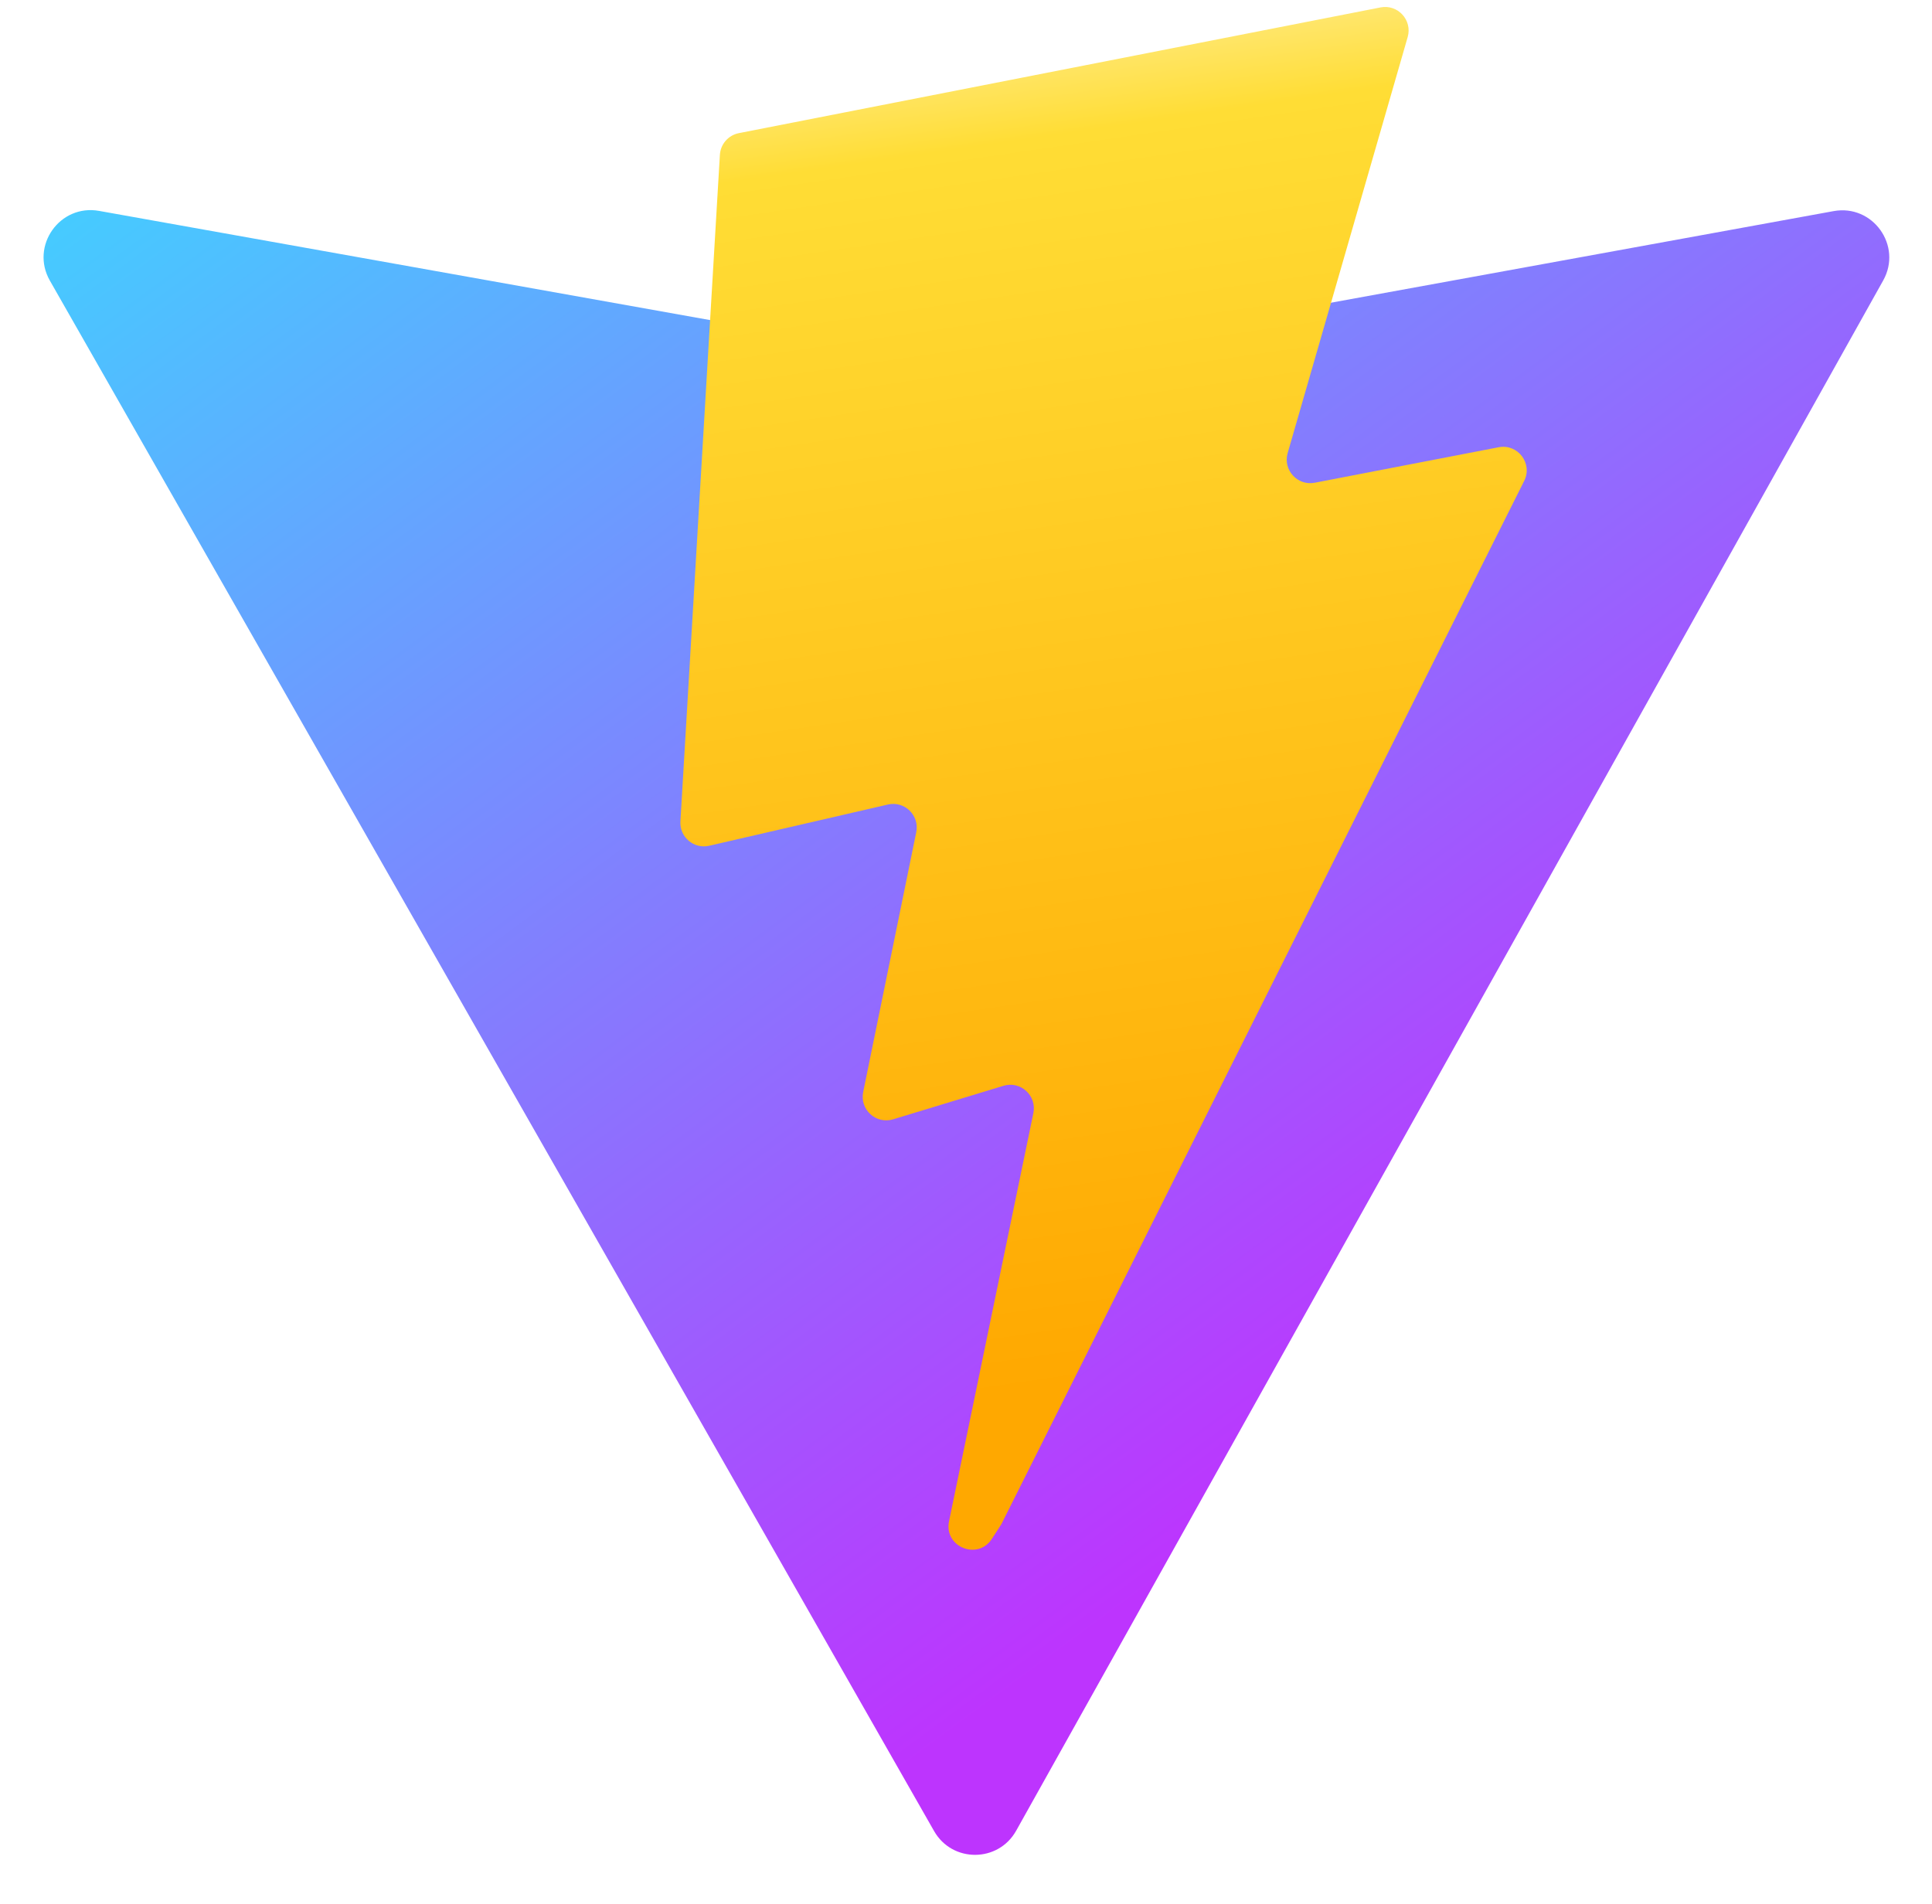
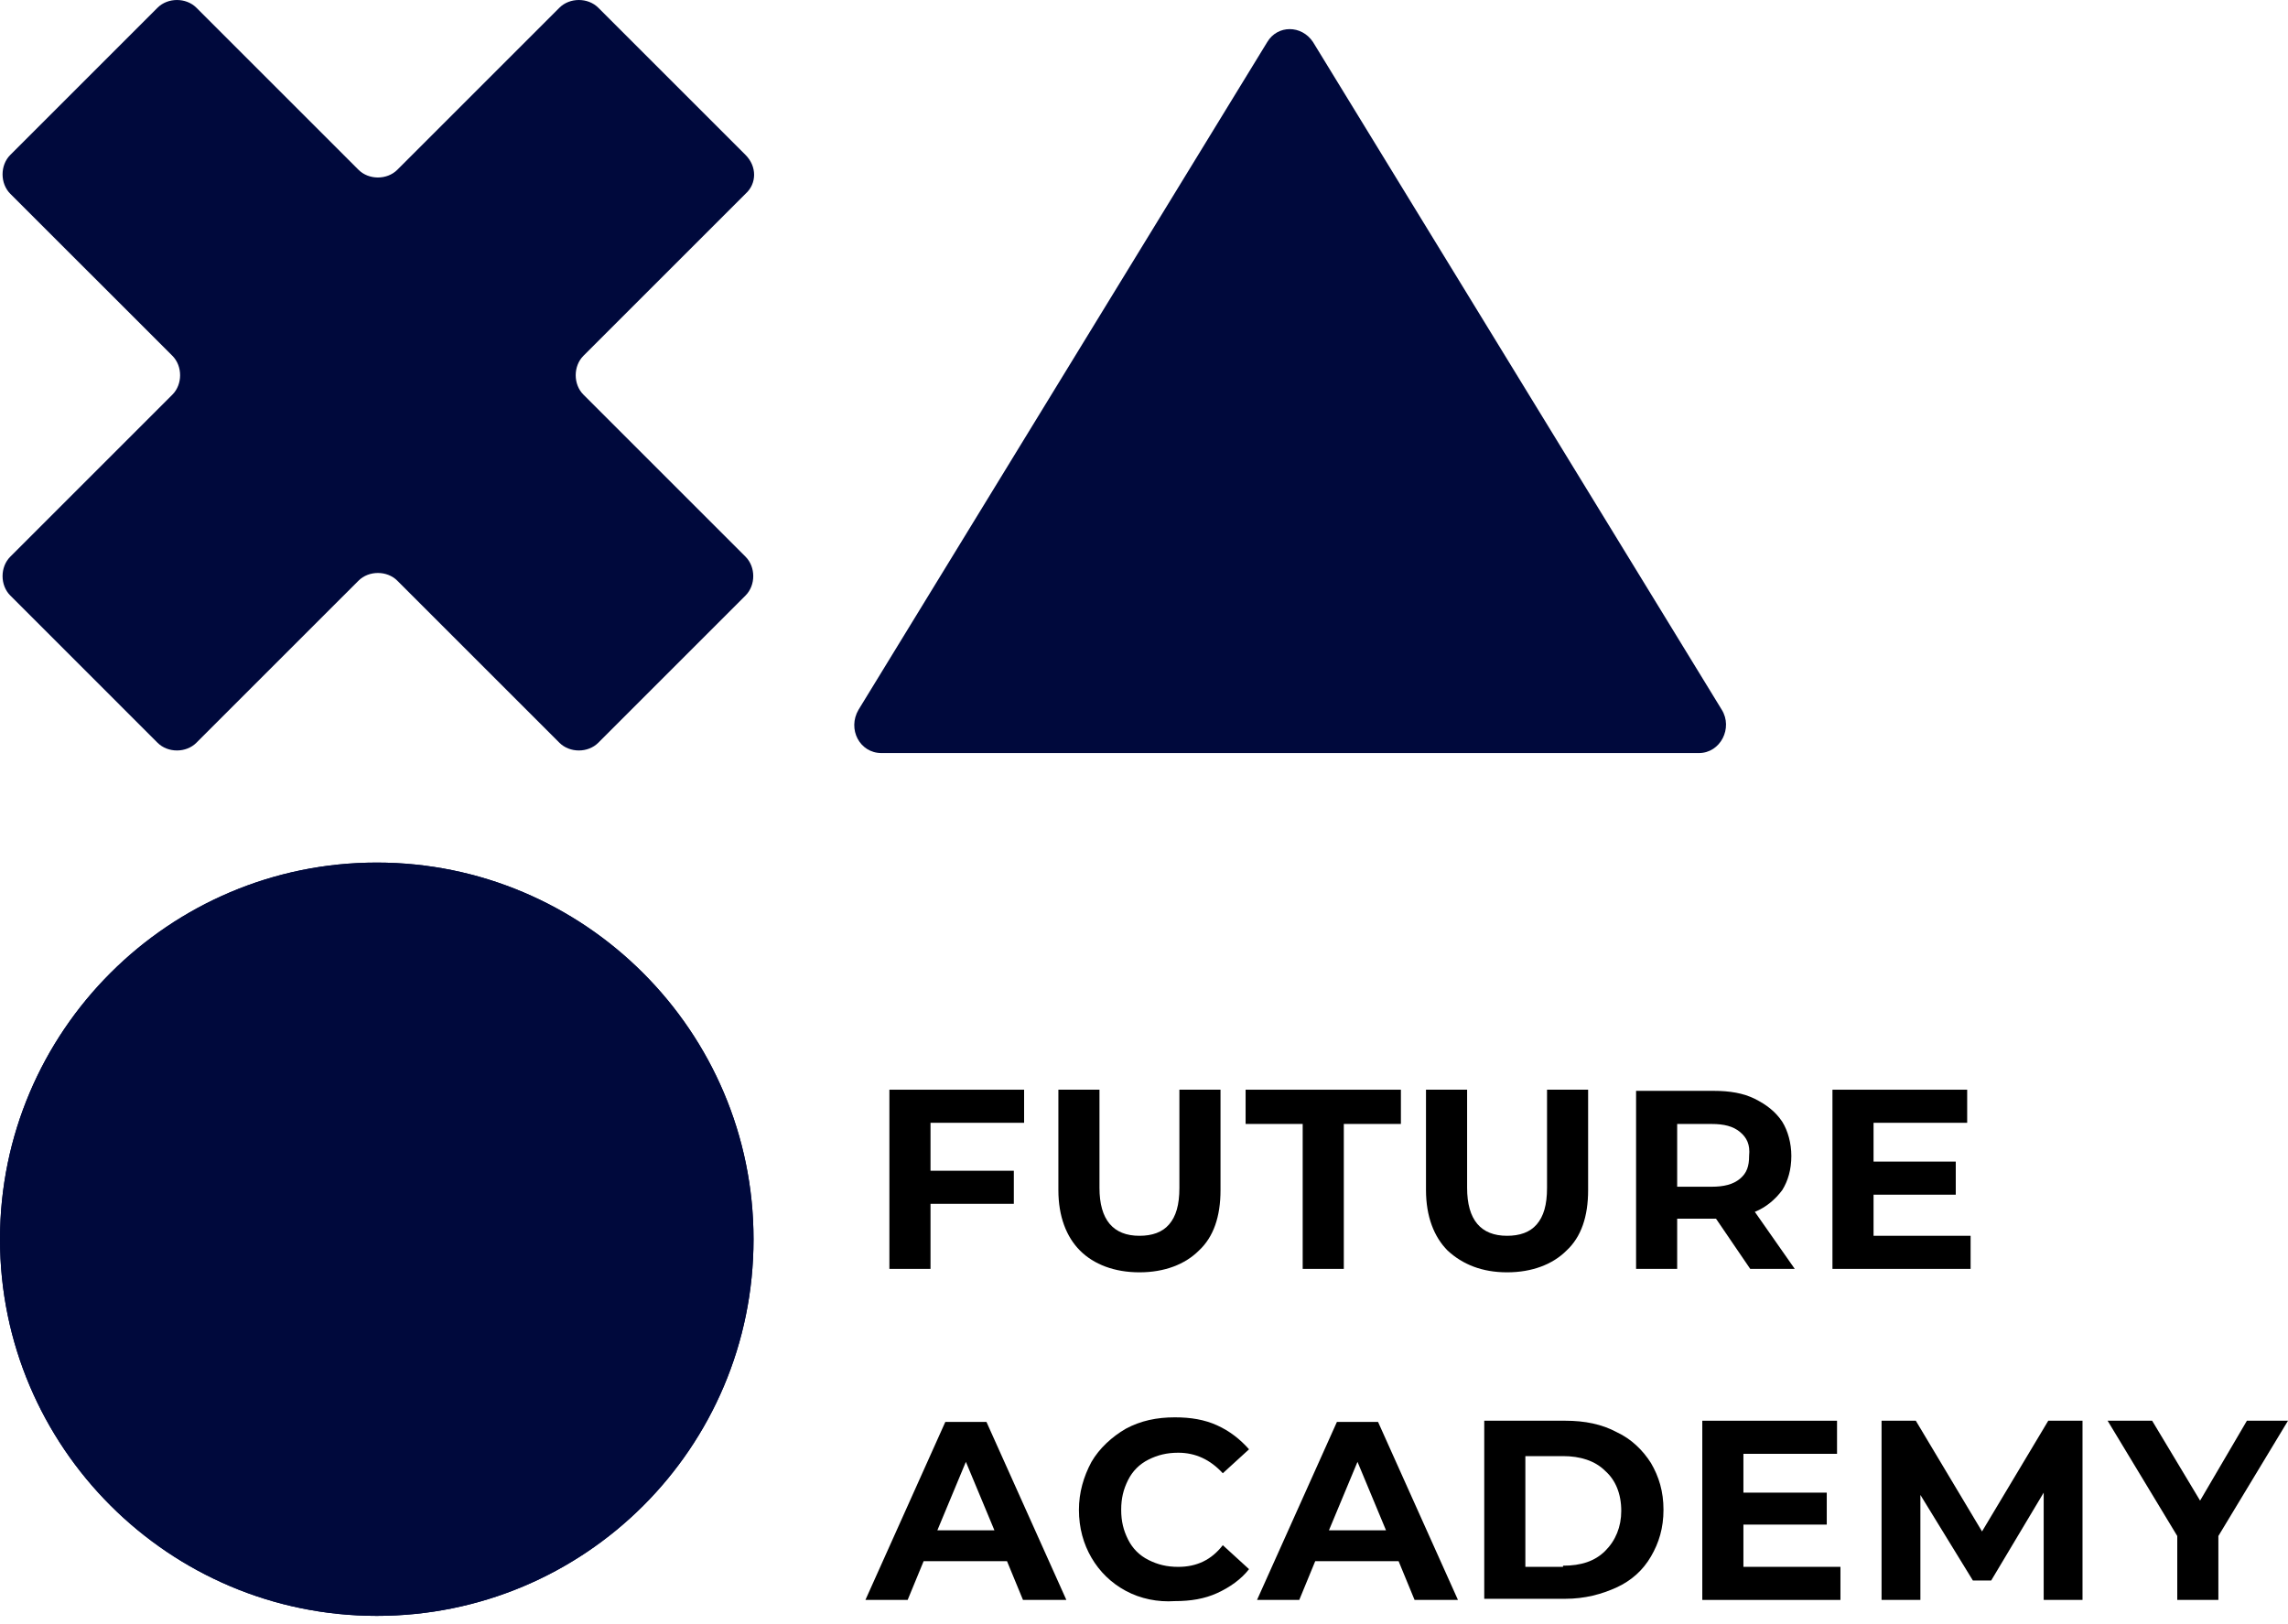
- <svg xmlns="http://www.w3.org/2000/svg" width="410" height="404" viewBox="0 0 410 404" fill="none">
-   <path d="M399.641 59.525L215.643 388.545C211.844 395.338 202.084 395.378 198.228 388.618L10.582 59.556C6.381 52.19 12.68 43.267 21.028 44.759L205.223 77.682C206.398 77.892 207.601 77.89 208.776 77.676L389.119 44.806C397.439 43.289 403.768 52.143 399.641 59.525Z" fill="url(#paint0_linear)" />
-   <path d="M292.965 1.574L156.801 28.255C154.563 28.694 152.906 30.59 152.771 32.866L144.395 174.33C144.198 177.662 147.258 180.248 150.51 179.498L188.42 170.749C191.967 169.931 195.172 173.055 194.443 176.622L183.18 231.775C182.422 235.487 185.907 238.661 189.532 237.56L212.947 230.446C216.577 229.344 220.065 232.527 219.297 236.242L201.398 322.875C200.278 328.294 207.486 331.249 210.492 326.603L212.5 323.5L323.454 102.072C325.312 98.365 322.108 94.137 318.036 94.923L279.014 102.454C275.347 103.161 272.227 99.746 273.262 96.158L298.731 7.867C299.767 4.273 296.636 0.855 292.965 1.574Z" fill="url(#paint1_linear)" />
-   <defs>
-     <linearGradient id="paint0_linear" x1="6" y1="33" x2="235" y2="344" gradientUnits="userSpaceOnUse">
-       <stop stop-color="#41D1FF" />
-       <stop offset="1" stop-color="#BD34FE" />
-     </linearGradient>
-     <linearGradient id="paint1_linear" x1="194.651" y1="8.818" x2="236.076" y2="292.989" gradientUnits="userSpaceOnUse">
-       <stop stop-color="#FFEA83" />
-       <stop offset="0.083" stop-color="#FFDD35" />
-       <stop offset="1" stop-color="#FFA800" />
-     </linearGradient>
-   </defs>
+ <svg xmlns="http://www.w3.org/2000/svg" width="100" height="71" viewBox="0 0 100 71" fill="none">
+   <path d="M16.467 70.645C7.385 70.645 0 63.26 0 54.178C0 45.096 7.385 37.711 16.467 37.711C25.549 37.711 32.934 45.096 32.934 54.178C32.934 63.31 25.549 70.645 16.467 70.645Z" fill="#00093C" />
+   <path d="M16.467 70.645C7.385 70.645 0 63.26 0 54.178C0 45.096 7.385 37.711 16.467 37.711C25.549 37.711 32.934 45.096 32.934 54.178C32.934 63.31 25.549 70.645 16.467 70.645Z" fill="#00093C" />
+   <path d="M55.389 1.835L37.525 31.026C37.026 31.875 37.575 32.923 38.523 32.923H56.387H74.252C75.2 32.923 75.749 31.825 75.25 31.026L57.385 1.835C56.886 1.086 55.838 1.086 55.389 1.835Z" fill="#00093C" />
+   <path d="M32.585 6.774L26.148 0.337C25.699 -0.112 24.9 -0.112 24.451 0.337L17.365 7.423C16.916 7.872 16.118 7.872 15.669 7.423L8.583 0.337C8.134 -0.112 7.335 -0.112 6.886 0.337L0.449 6.774C2.90022e-05 7.223 2.90022e-05 8.021 0.449 8.471L7.535 15.556C7.984 16.006 7.984 16.804 7.535 17.253L0.449 24.339C2.90022e-05 24.788 2.90022e-05 25.586 0.449 26.035L6.886 32.473C7.335 32.922 8.134 32.922 8.583 32.473L15.669 25.387C16.118 24.938 16.916 24.938 17.365 25.387L24.451 32.473C24.9 32.922 25.699 32.922 26.148 32.473L32.585 26.035C33.034 25.586 33.034 24.788 32.585 24.339L25.499 17.253C25.05 16.804 25.05 16.006 25.499 15.556L32.585 8.471C33.084 8.021 33.084 7.273 32.585 6.774Z" fill="#00093C" />
+   <path d="M40.669 49.088V51.184H44.311V52.631H40.669V55.475H38.872V47.641H44.76V49.088H40.669Z" fill="black" />
+   <path d="M47.206 54.677C46.607 54.078 46.258 53.18 46.258 52.032V47.641H48.054V51.932C48.054 53.329 48.653 54.028 49.801 54.028C50.35 54.028 50.799 53.878 51.098 53.529C51.398 53.18 51.547 52.681 51.547 51.932V47.641H53.344V52.032C53.344 53.18 53.044 54.078 52.396 54.677C51.797 55.275 50.898 55.625 49.801 55.625C48.703 55.625 47.805 55.275 47.206 54.677Z" fill="black" />
+   <path d="M56.936 49.138H54.441V47.641H61.228V49.138H58.733V55.475H56.936V49.138Z" fill="black" />
+   <path d="M63.273 54.677C62.675 54.078 62.325 53.18 62.325 52.032V47.641H64.122V51.932C64.122 53.329 64.72 54.028 65.868 54.028C66.417 54.028 66.866 53.878 67.165 53.529C67.465 53.18 67.615 52.681 67.615 51.932V47.641H69.411V52.032C69.411 53.18 69.112 54.078 68.463 54.677C67.864 55.275 66.966 55.625 65.868 55.625C64.77 55.625 63.922 55.275 63.273 54.677Z" fill="black" />
+   <path d="M76.497 55.476L75 53.28H74.9H73.303V55.476H71.507V47.691H74.9C75.599 47.691 76.198 47.791 76.697 48.041C77.195 48.29 77.595 48.59 77.894 49.039C78.144 49.438 78.293 49.987 78.293 50.536C78.293 51.135 78.144 51.633 77.894 52.033C77.595 52.432 77.195 52.781 76.697 52.981L78.443 55.476H76.497V55.476ZM76.048 49.488C75.748 49.238 75.349 49.139 74.8 49.139H73.303V51.883H74.8C75.349 51.883 75.748 51.783 76.048 51.534C76.347 51.284 76.447 50.985 76.447 50.536C76.497 50.037 76.347 49.737 76.048 49.488Z" fill="black" />
+   <path d="M86.128 54.028V55.475H80.09V47.641H85.978V49.088H81.886V50.784H85.479V52.231H81.886V54.028H86.128Z" fill="black" />
+   <path d="M44.012 68.252H40.369L39.67 69.948H37.824L41.317 62.164H43.114L46.607 69.948H44.711L44.012 68.252ZM43.463 66.905L42.215 63.911L40.968 66.905H43.463Z" fill="black" />
+   <path d="M49.202 69.55C48.553 69.2 48.054 68.701 47.705 68.103C47.356 67.504 47.156 66.805 47.156 66.007C47.156 65.258 47.356 64.56 47.705 63.911C48.054 63.312 48.603 62.813 49.202 62.464C49.851 62.114 50.55 61.965 51.348 61.965C52.047 61.965 52.645 62.065 53.194 62.314C53.743 62.564 54.192 62.913 54.591 63.362L53.444 64.41C52.895 63.811 52.246 63.512 51.498 63.512C50.999 63.512 50.599 63.612 50.2 63.811C49.801 64.011 49.502 64.31 49.302 64.709C49.102 65.109 49.003 65.508 49.003 66.007C49.003 66.506 49.102 66.905 49.302 67.304C49.502 67.703 49.801 68.003 50.2 68.202C50.599 68.402 50.999 68.502 51.498 68.502C52.296 68.502 52.945 68.202 53.444 67.554L54.591 68.602C54.242 69.051 53.743 69.4 53.194 69.65C52.645 69.899 52.047 69.999 51.348 69.999C50.599 70.049 49.851 69.899 49.202 69.55Z" fill="black" />
+   <path d="M61.127 68.252H57.484L56.786 69.948H54.94L58.432 62.164H60.229L63.722 69.948H61.826L61.127 68.252ZM60.578 66.905L59.331 63.911L58.083 66.905H60.578Z" fill="black" />
+   <path d="M64.871 62.113H68.414C69.262 62.113 70.011 62.263 70.659 62.612C71.308 62.912 71.807 63.411 72.156 63.96C72.506 64.558 72.705 65.207 72.705 66.005C72.705 66.804 72.506 67.453 72.156 68.051C71.807 68.65 71.308 69.099 70.659 69.399C70.011 69.698 69.262 69.898 68.414 69.898H64.871V62.113ZM68.314 68.451C69.113 68.451 69.711 68.251 70.16 67.802C70.61 67.353 70.859 66.754 70.859 66.055C70.859 65.307 70.61 64.708 70.16 64.309C69.711 63.86 69.063 63.66 68.314 63.66H66.668V68.501H68.314V68.451Z" fill="black" />
+   <path d="M80.439 68.501V69.948H74.401V62.113H80.29V63.56H76.198V65.257H79.841V66.654H76.198V68.501H80.439Z" fill="black" />
+   <path d="M89.322 69.948V65.257L87.027 69.099H86.228L83.933 65.357V69.948H82.236V62.113H83.733L86.627 66.954L89.522 62.113H91.019V69.948H89.322Z" fill="black" />
+   <path d="M96.957 67.153V69.948H95.16V67.153L92.116 62.113H94.062L96.158 65.606L98.204 62.113H100L96.957 67.153Z" fill="black" />
</svg>
